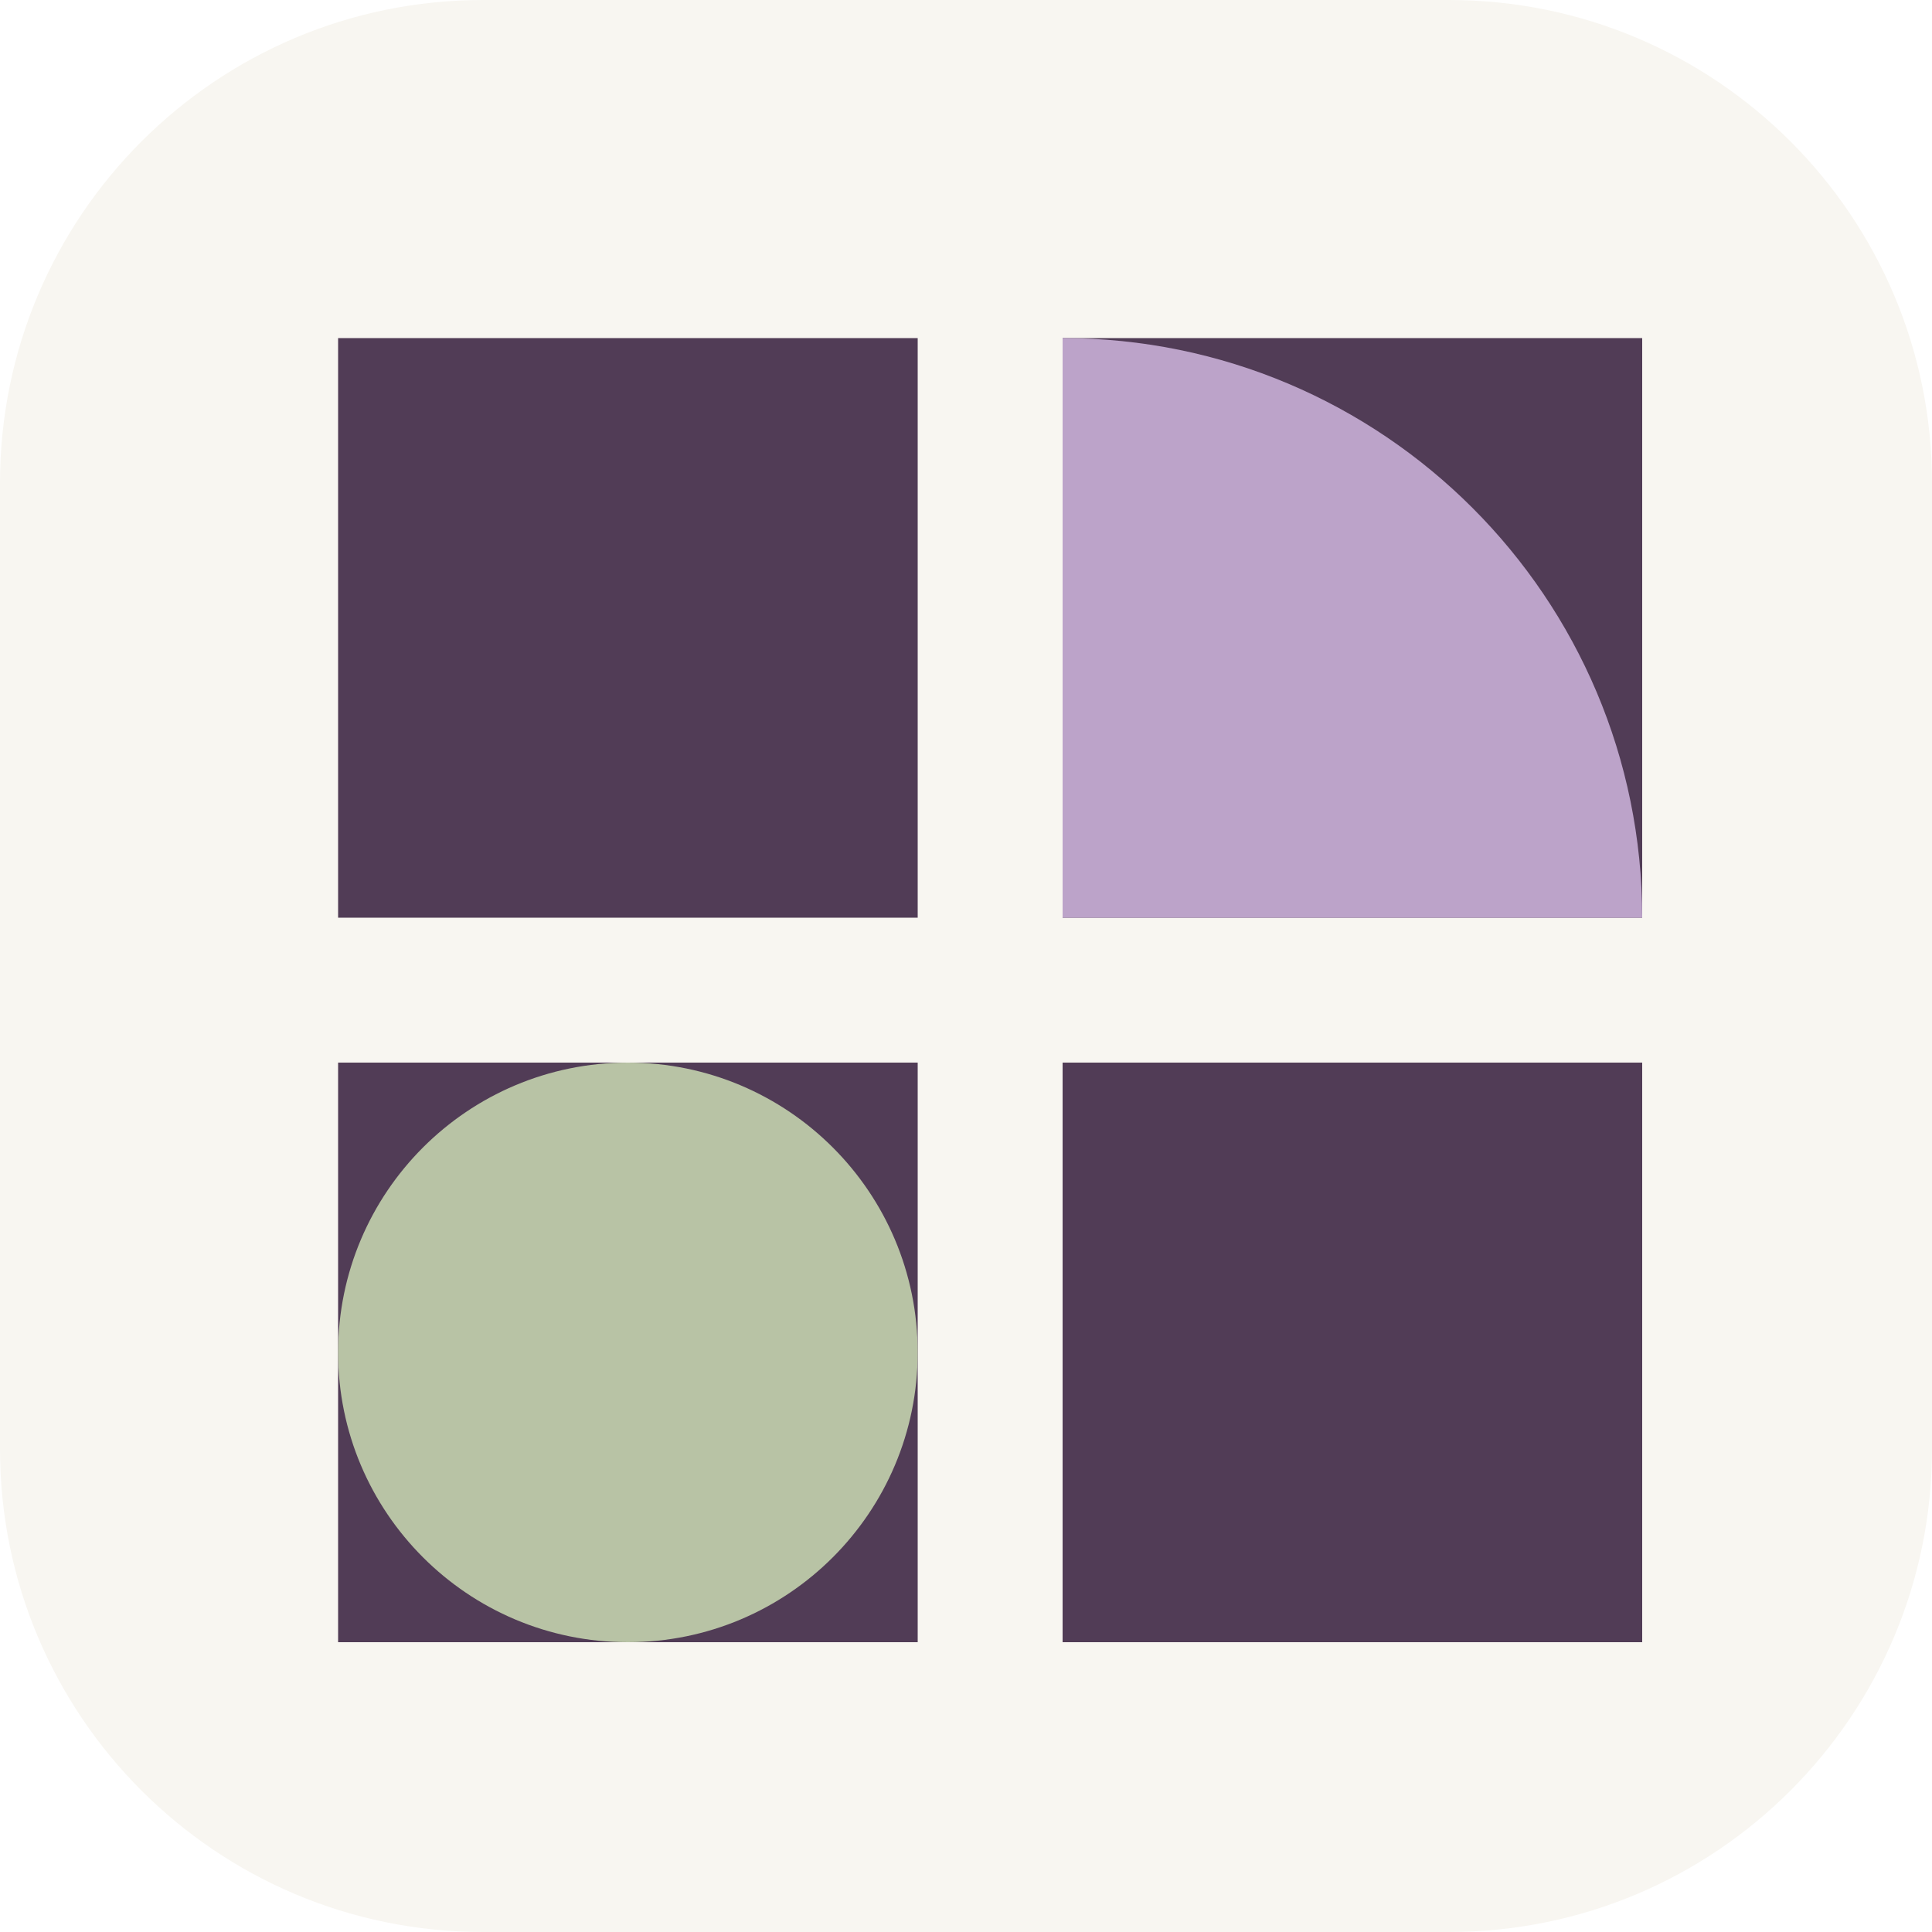
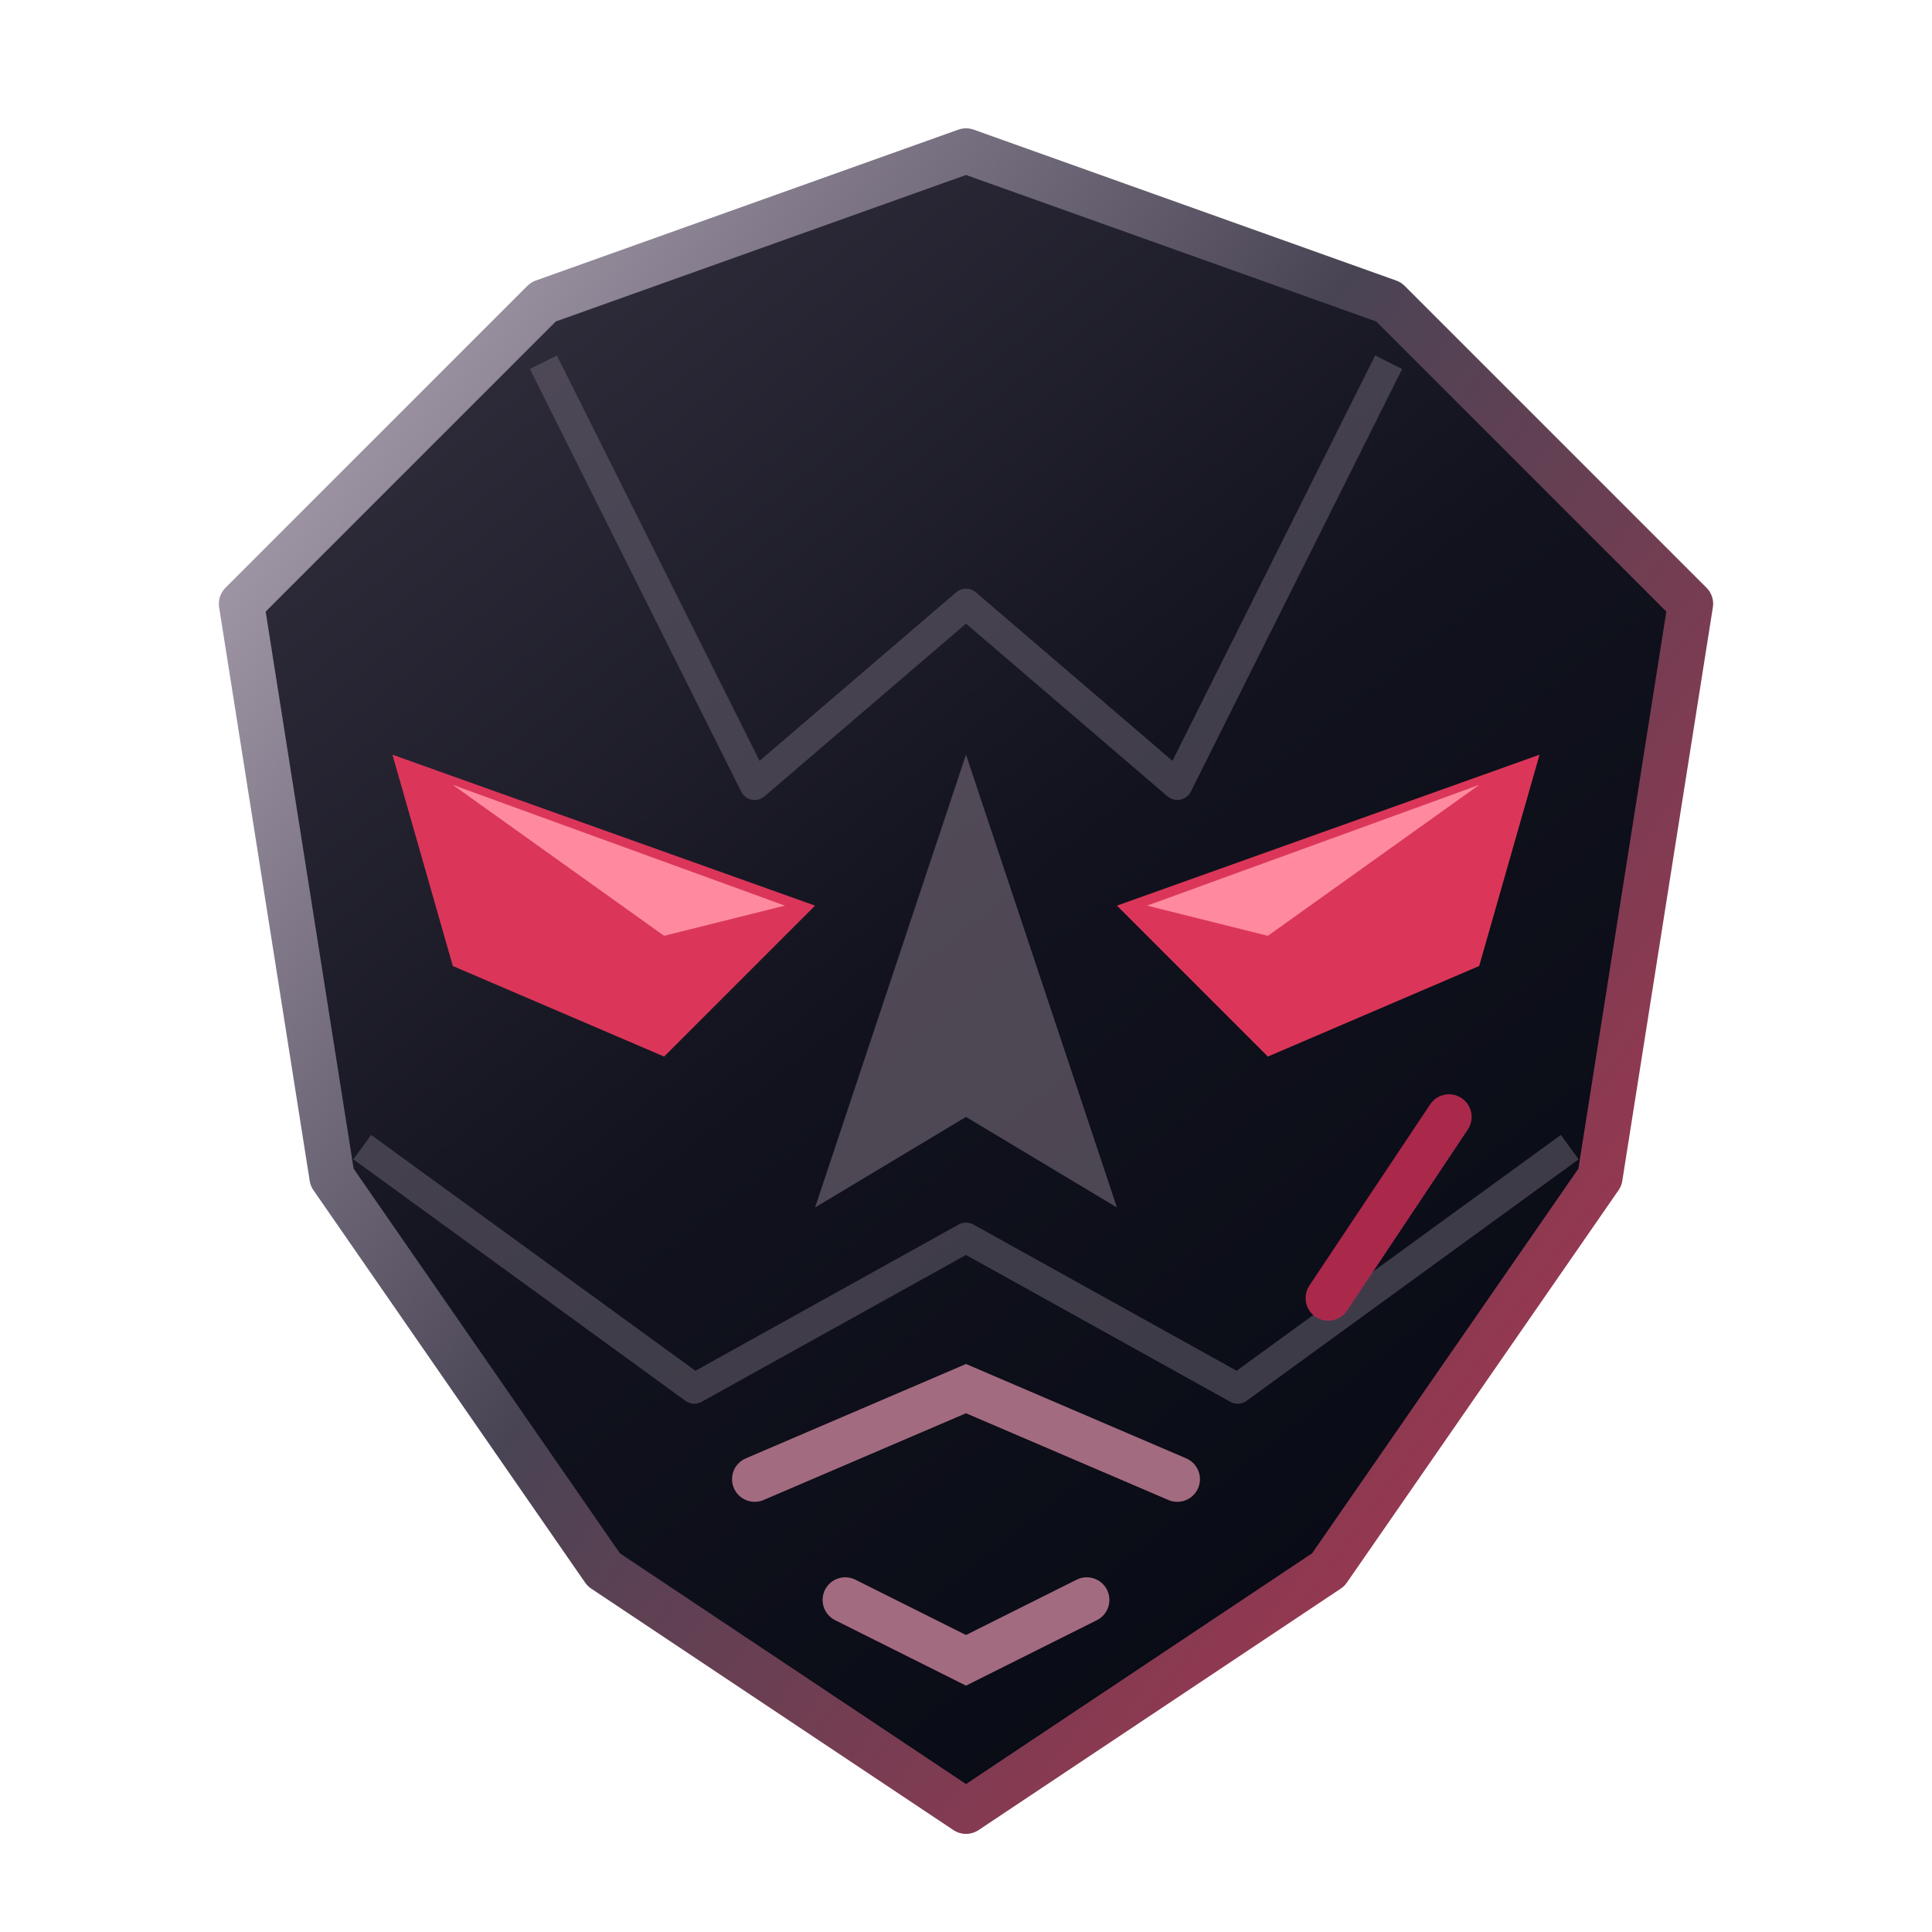
- <svg xmlns="http://www.w3.org/2000/svg" viewBox="0 0 40 40">
-   <rect width="40" height="40" rx="10" fill="#f8f6f1" />
-   <path d="M7 7h12v12H7zM22 7h12v12H22zM7 22h12v12H7zM22 22h12v12H22z" fill="#513c56" />
-   <path d="M22 7a12 12 0 0112 12H22z" fill="#bca3c9" />
-   <circle cx="13" cy="28" r="6" fill="#b8c3a5" />
+ <svg xmlns="http://www.w3.org/2000/svg" viewBox="0 0 64 64" fill="none">
+   <defs>
+     <linearGradient id="shell" x1="13" y1="8" x2="52" y2="57" gradientUnits="userSpaceOnUse">
+       <stop stop-color="#34303f" />
+       <stop offset=".48" stop-color="#11121d" />
+       <stop offset="1" stop-color="#060913" />
+     </linearGradient>
+     <linearGradient id="edge" x1="9" y1="14" x2="56" y2="48" gradientUnits="userSpaceOnUse">
+       <stop stop-color="#a49aaa" />
+       <stop offset=".45" stop-color="#494454" />
+       <stop offset="1" stop-color="#a73550" />
+     </linearGradient>
+   </defs>
+   <path d="M32 5 46 10 56 20 53 39 44 52 32 60 20 52 11 39 8 20 18 10Z" fill="url(#shell)" stroke="url(#edge)" stroke-width="1.5" stroke-linejoin="round" />
+   <path d="m18 12 7 14 7-6 7 6 7-14M12 38l11 8 9-5 9 5 11-8" stroke="#686070" stroke-opacity=".55" stroke-linejoin="round" />
+   <path d="m13 25 14 5-5 5-7-3Z" fill="#db3659" />
+   <path d="m51 25-14 5 5 5 7-3Z" fill="#db3659" />
+   <path d="m15 26 11 4-4 1Zm34 0-11 4 4 1Z" fill="#ff8a9f" />
+   <path d="m32 25-5 15 5-3 5 3Z" fill="#827582" fill-opacity=".55" />
+   <path d="m25 49 7-3 7 3M28 53l4 2 4-2" stroke="#a36b80" stroke-width="1.5" stroke-linecap="round" />
+   <path d="m48 37-4 6" stroke="#aa294b" stroke-width="1.5" stroke-linecap="round" />
</svg>
